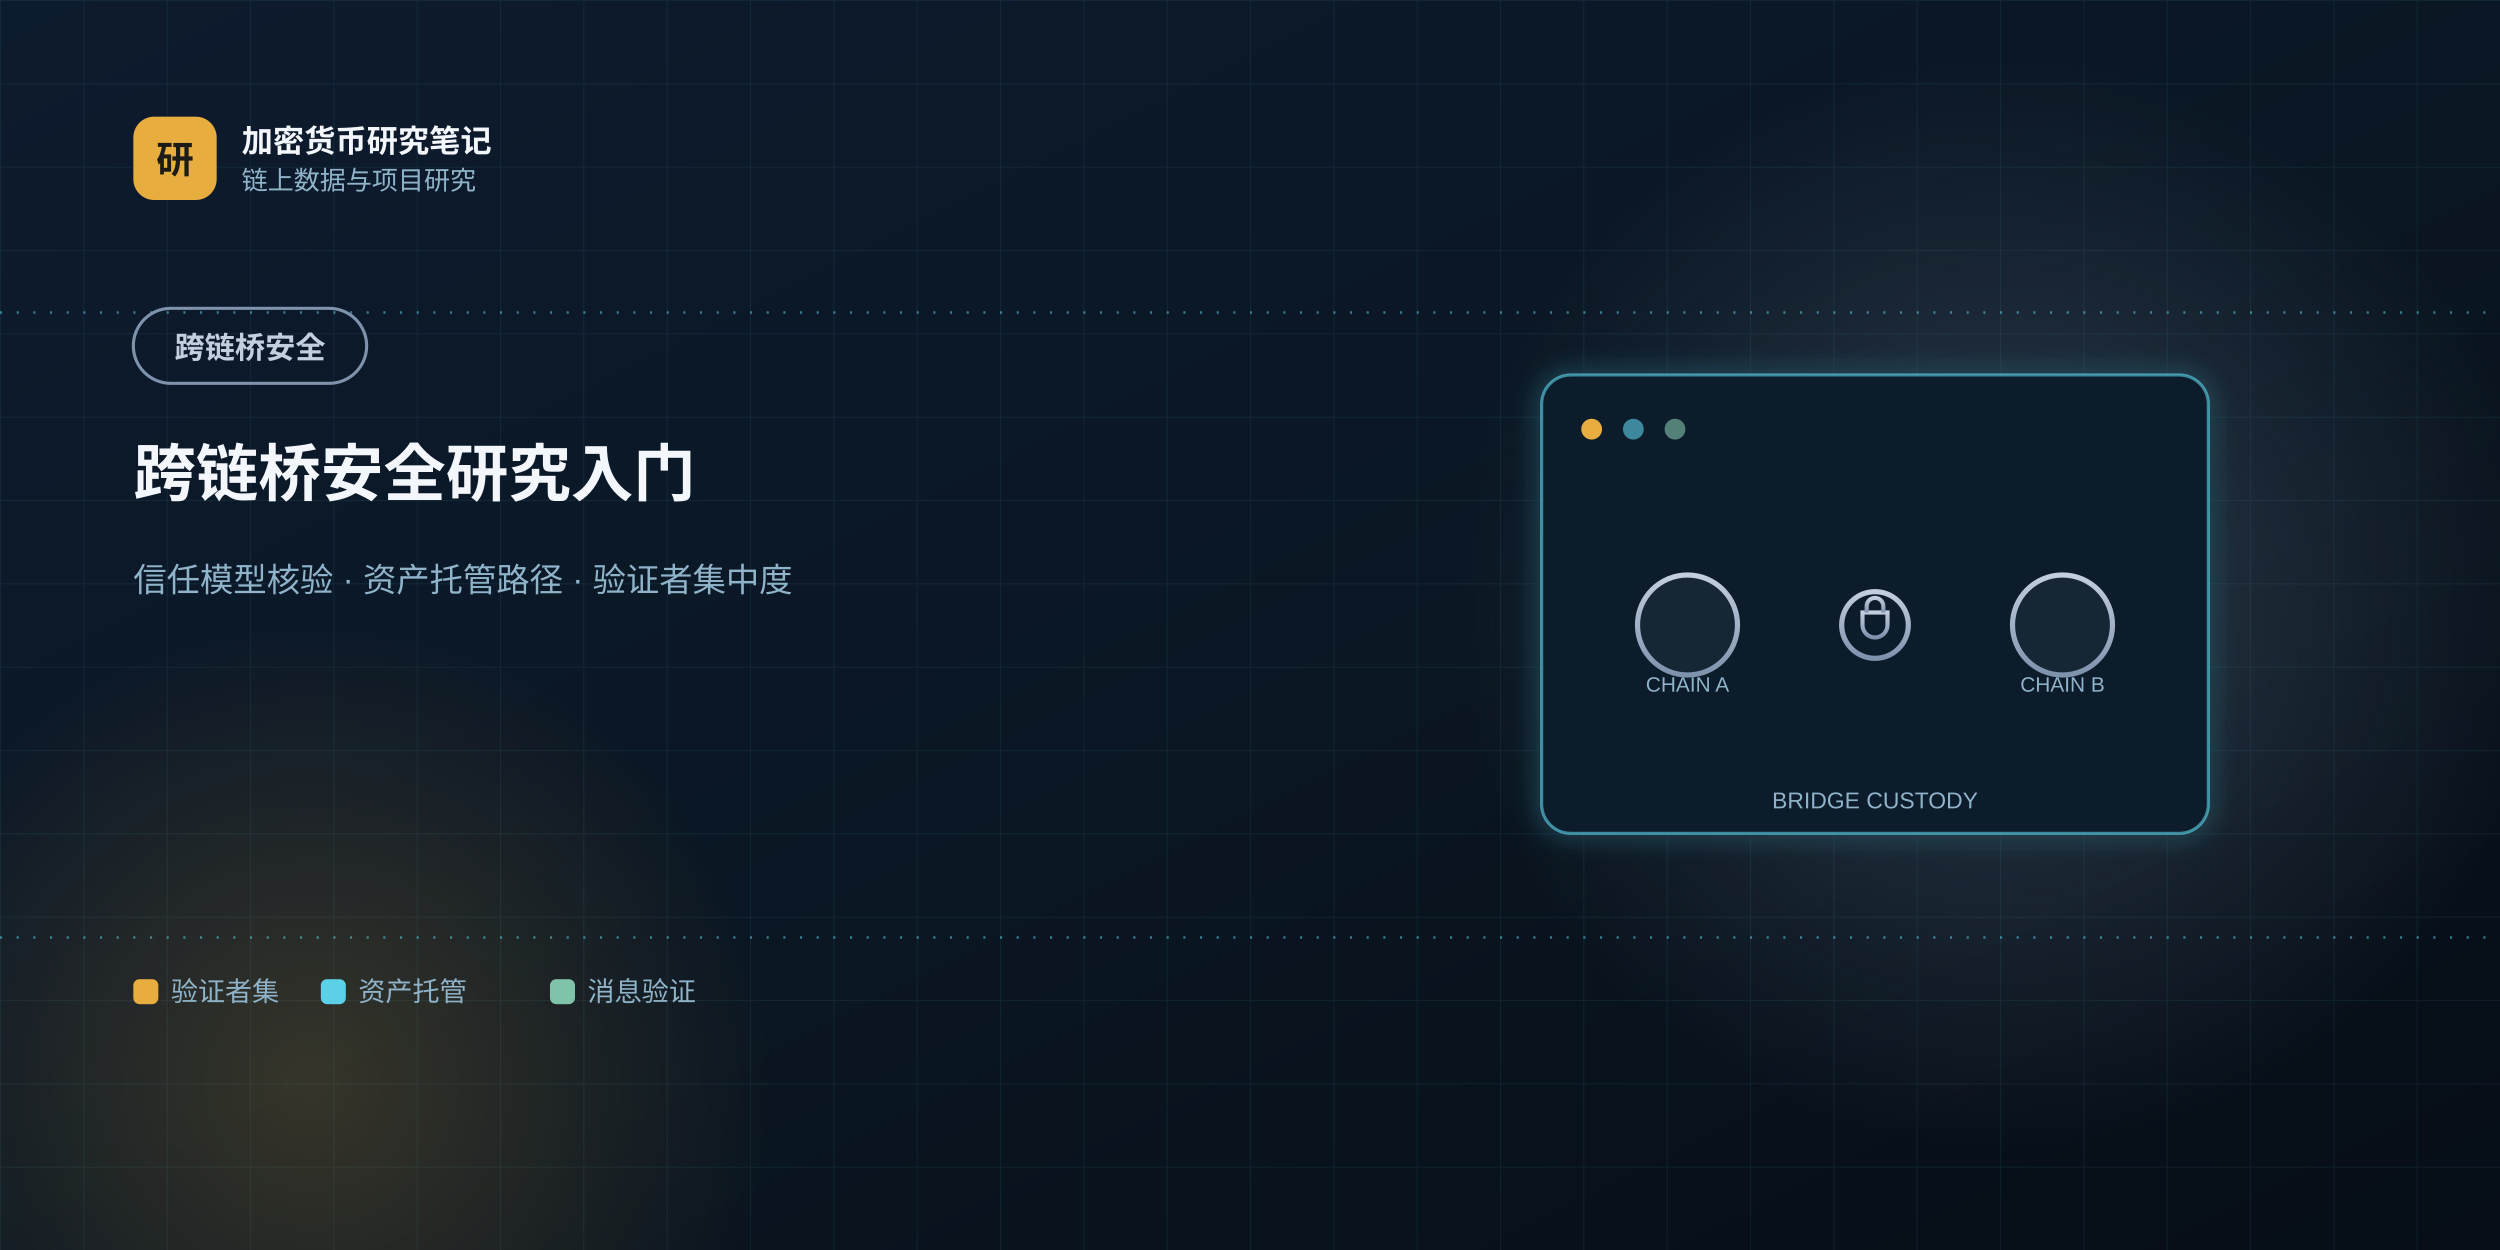
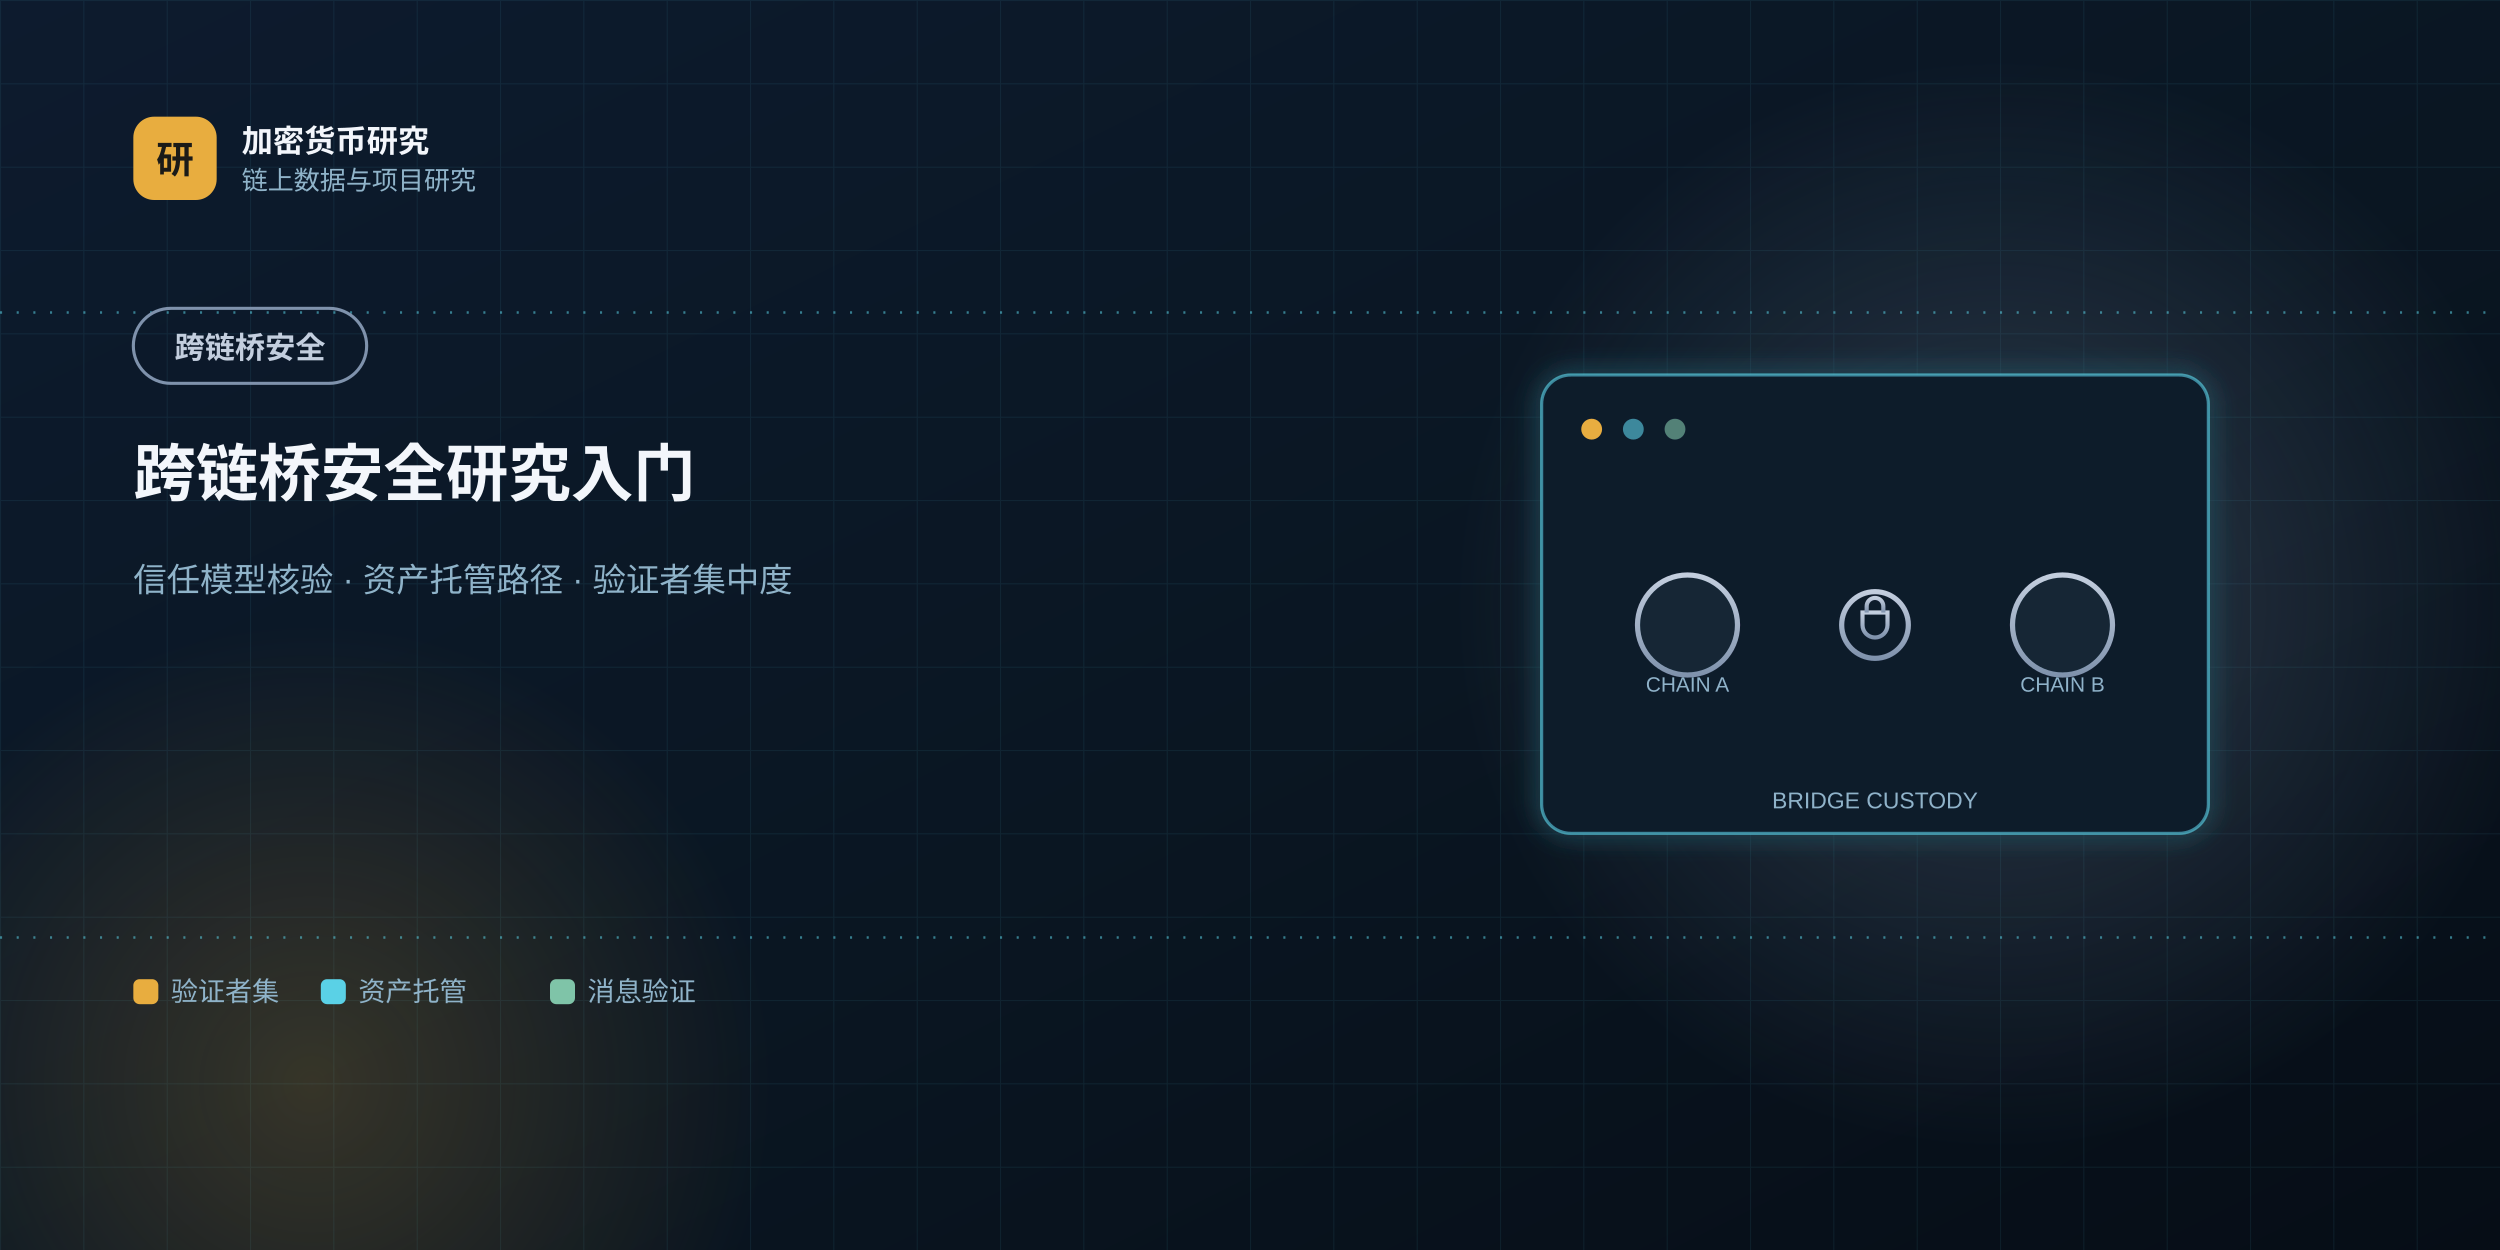
<svg xmlns="http://www.w3.org/2000/svg" viewBox="0 0 1200 600" role="img" aria-label="跨链桥安全研究入门 主题配图">
  <defs>
    <linearGradient id="bg" x1="0" y1="0" x2="1" y2="1">
      <stop offset="0%" stop-color="#0d1b2e" />
      <stop offset="55%" stop-color="#0a1622" />
      <stop offset="100%" stop-color="#060d16" />
    </linearGradient>
    <linearGradient id="glowSlate" x1="0" y1="0" x2="0" y2="1">
      <stop offset="0%" stop-color="#c3cede" />
      <stop offset="100%" stop-color="#7f92ac" />
    </linearGradient>
    <radialGradient id="haloSlate" cx="50%" cy="50%" r="50%">
      <stop offset="0%" stop-color="#7f92ac" stop-opacity="0.30" />
      <stop offset="100%" stop-color="#7f92ac" stop-opacity="0" />
    </radialGradient>
    <radialGradient id="haloGold" cx="50%" cy="50%" r="50%">
      <stop offset="0%" stop-color="#e8ad3f" stop-opacity="0.2" />
      <stop offset="100%" stop-color="#e8ad3f" stop-opacity="0" />
    </radialGradient>
    <filter id="glow" x="-60%" y="-60%" width="220%" height="220%">
      <feGaussianBlur stdDeviation="6" result="blur" />
      <feMerge>
        <feMergeNode in="blur" />
        <feMergeNode in="SourceGraphic" />
      </feMerge>
    </filter>
    <pattern id="grid" width="40" height="40" patternUnits="userSpaceOnUse">
      <path d="M40 0 L0 0 0 40" fill="none" stroke="#5ad1e6" stroke-opacity="0.08" stroke-width="1" />
    </pattern>
  </defs>
  <rect width="1200" height="600" fill="url(#bg)" />
  <rect width="1200" height="600" fill="url(#grid)" />
  <circle cx="960" cy="290" r="260" fill="url(#haloSlate)" />
  <circle cx="150" cy="520" r="220" fill="url(#haloGold)" />
  <g stroke="#5ad1e6" stroke-opacity="0.55" stroke-width="1.2">
    <line x1="0" y1="150" x2="1200" y2="150" stroke-dasharray="1 7" />
    <line x1="0" y1="450" x2="1200" y2="450" stroke-dasharray="1 7" />
  </g>
  <g transform="translate(64,56)">
    <rect x="0" y="0" width="40" height="40" rx="10" fill="#e8ad3f" />
    <text x="20" y="27" font-family="'Segoe UI',Arial,sans-serif" font-size="18" font-weight="700" fill="#1b1b18" text-anchor="middle">研</text>
-     <text x="52" y="17" font-family="'Segoe UI',Arial,sans-serif" font-size="15" font-weight="700" fill="#f3f6fb">加密货币研究笔记</text>
+     <text x="52" y="17" font-family="'Segoe UI',Arial,sans-serif" font-size="15" font-weight="700" fill="#f3f6fb">加密货币研究</text>
    <text x="52" y="35" font-family="'Segoe UI',Arial,sans-serif" font-size="12.5" fill="#8fb3c9">链上数据与项目研究</text>
  </g>
  <g transform="translate(64,148)">
    <rect x="0" y="0" width="112" height="36" rx="18" fill="none" stroke="#7f92ac" stroke-width="1.5" />
    <text x="56" y="24" font-family="'Segoe UI',Arial,sans-serif" font-size="14.5" font-weight="700" fill="#c3cede" text-anchor="middle">跨链桥安全</text>
  </g>
  <g font-family="'Segoe UI',Arial,sans-serif" font-weight="700" fill="#f3f6fb">
    <text x="64" y="238" font-size="30">跨链桥安全研究入门</text>
  </g>
  <text x="64" y="284" font-family="'Segoe UI',Arial,sans-serif" font-size="16" fill="#8fb3c9">信任模型核验 · 资产托管路径 · 验证者集中度</text>
  <g transform="translate(900,290)" filter="url(#glow)">
    <rect x="-160" y="-110" width="320" height="220" rx="14" fill="#0e1b2c" stroke="#5ad1e6" stroke-width="1.5" stroke-opacity="0.6" />
    <circle cx="-136" cy="-84" r="5" fill="#e8ad3f" />
    <circle cx="-116" cy="-84" r="5" fill="#5ad1e6" opacity="0.6" />
    <circle cx="-96" cy="-84" r="5" fill="#7fc4a8" opacity="0.6" />
    <circle cx="-90" cy="10" r="24" fill="#122535" stroke="url(#glowSlate)" stroke-width="2.5" />
    <circle cx="90" cy="10" r="24" fill="#122535" stroke="url(#glowSlate)" stroke-width="2.5" />
    <g stroke="url(#glowSlate)" stroke-width="3" stroke-dasharray="2 6" opacity="0.9">
      <line x1="-66" y1="10" x2="66" y2="10" />
    </g>
    <circle cx="0" cy="10" r="16" fill="#0e1b2c" stroke="url(#glowSlate)" stroke-width="2.5" />
    <path d="M-6 4 h12 v6 a6 6 0 0 1 -12 0 z" fill="none" stroke="url(#glowSlate)" stroke-width="2" />
    <path d="M-4 4 v-3 a4 4 0 0 1 8 0 v3" fill="none" stroke="url(#glowSlate)" stroke-width="2" />
    <text x="-90" y="42" font-family="'Segoe UI',Arial,sans-serif" font-size="10" fill="#8fb3c9" text-anchor="middle">CHAIN A</text>
    <text x="90" y="42" font-family="'Segoe UI',Arial,sans-serif" font-size="10" fill="#8fb3c9" text-anchor="middle">CHAIN B</text>
    <text x="0" y="98" font-family="'Segoe UI',Arial,sans-serif" font-size="11" fill="#8fb3c9" text-anchor="middle">BRIDGE CUSTODY</text>
  </g>
  <g transform="translate(64,470)" font-family="'Segoe UI',Arial,sans-serif" font-size="13" fill="#8fb3c9">
    <g transform="translate(0,0)">
      <rect width="12" height="12" rx="3" fill="#e8ad3f" />
      <text x="18" y="10.5">验证者集</text>
    </g>
    <g transform="translate(90,0)">
      <rect width="12" height="12" rx="3" fill="#5ad1e6" />
      <text x="18" y="10.5">资产托管</text>
    </g>
    <g transform="translate(200,0)">
      <rect width="12" height="12" rx="3" fill="#7fc4a8" />
      <text x="18" y="10.5">消息验证</text>
    </g>
  </g>
</svg>
